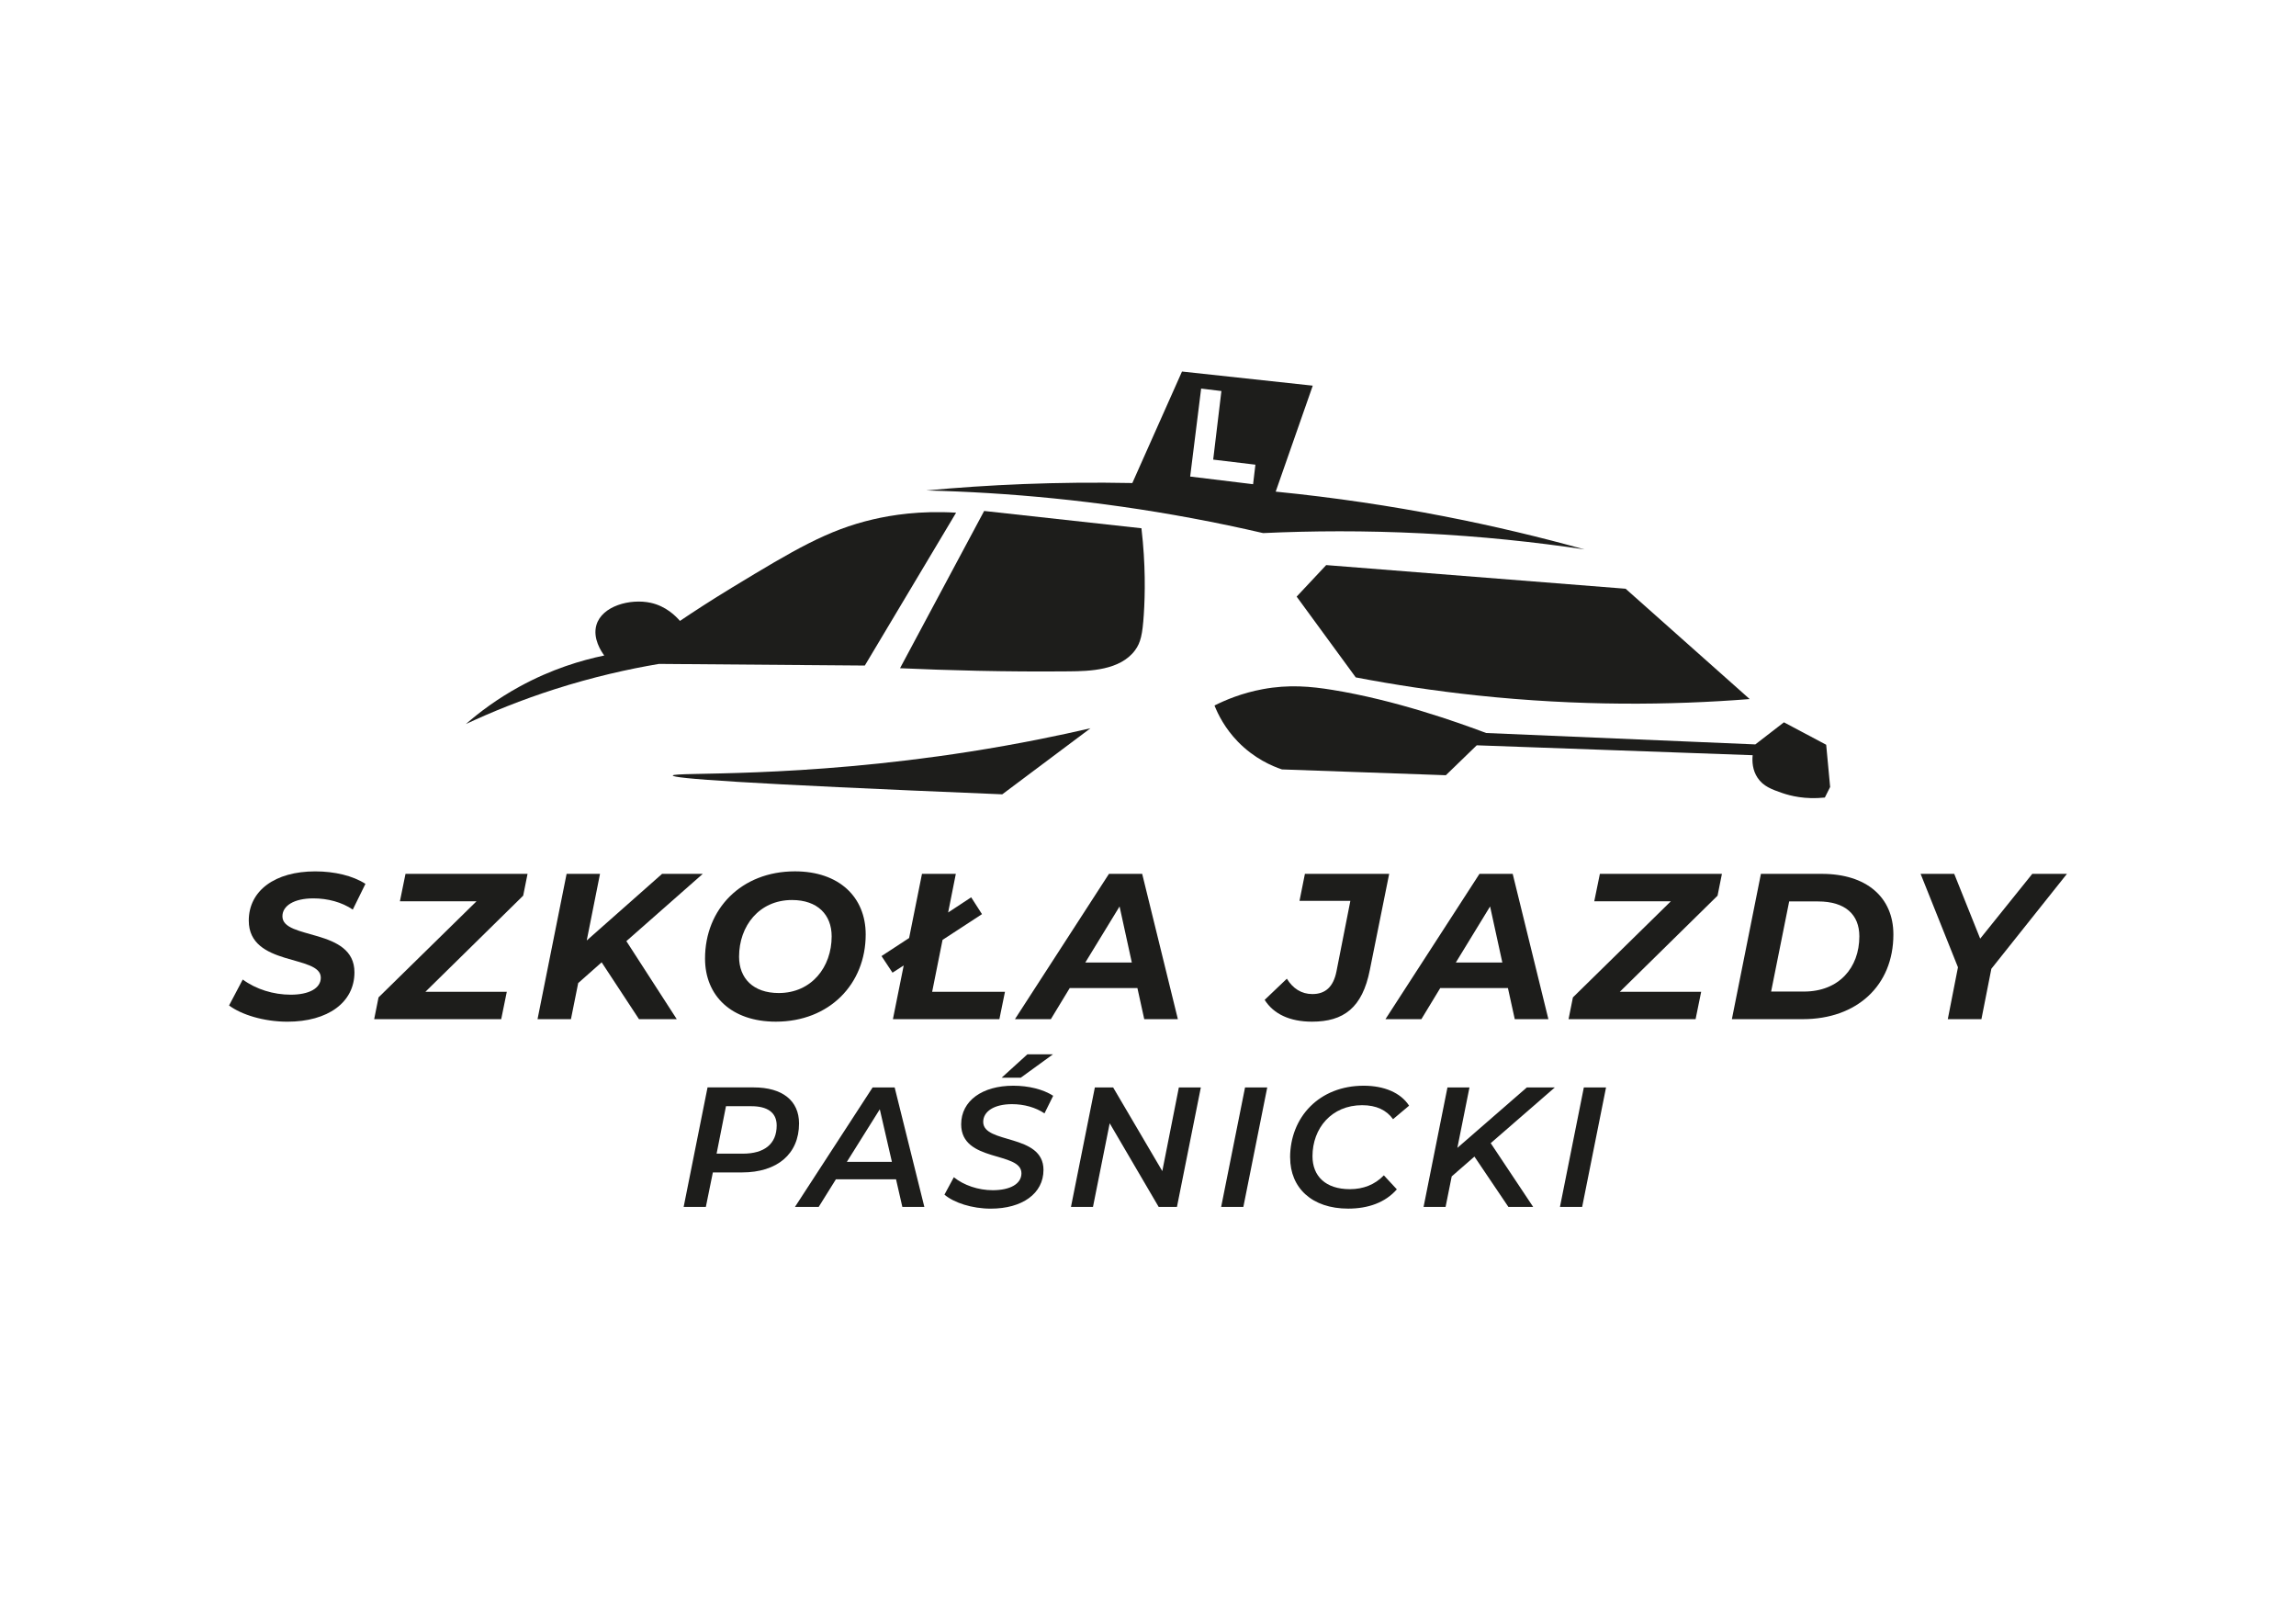
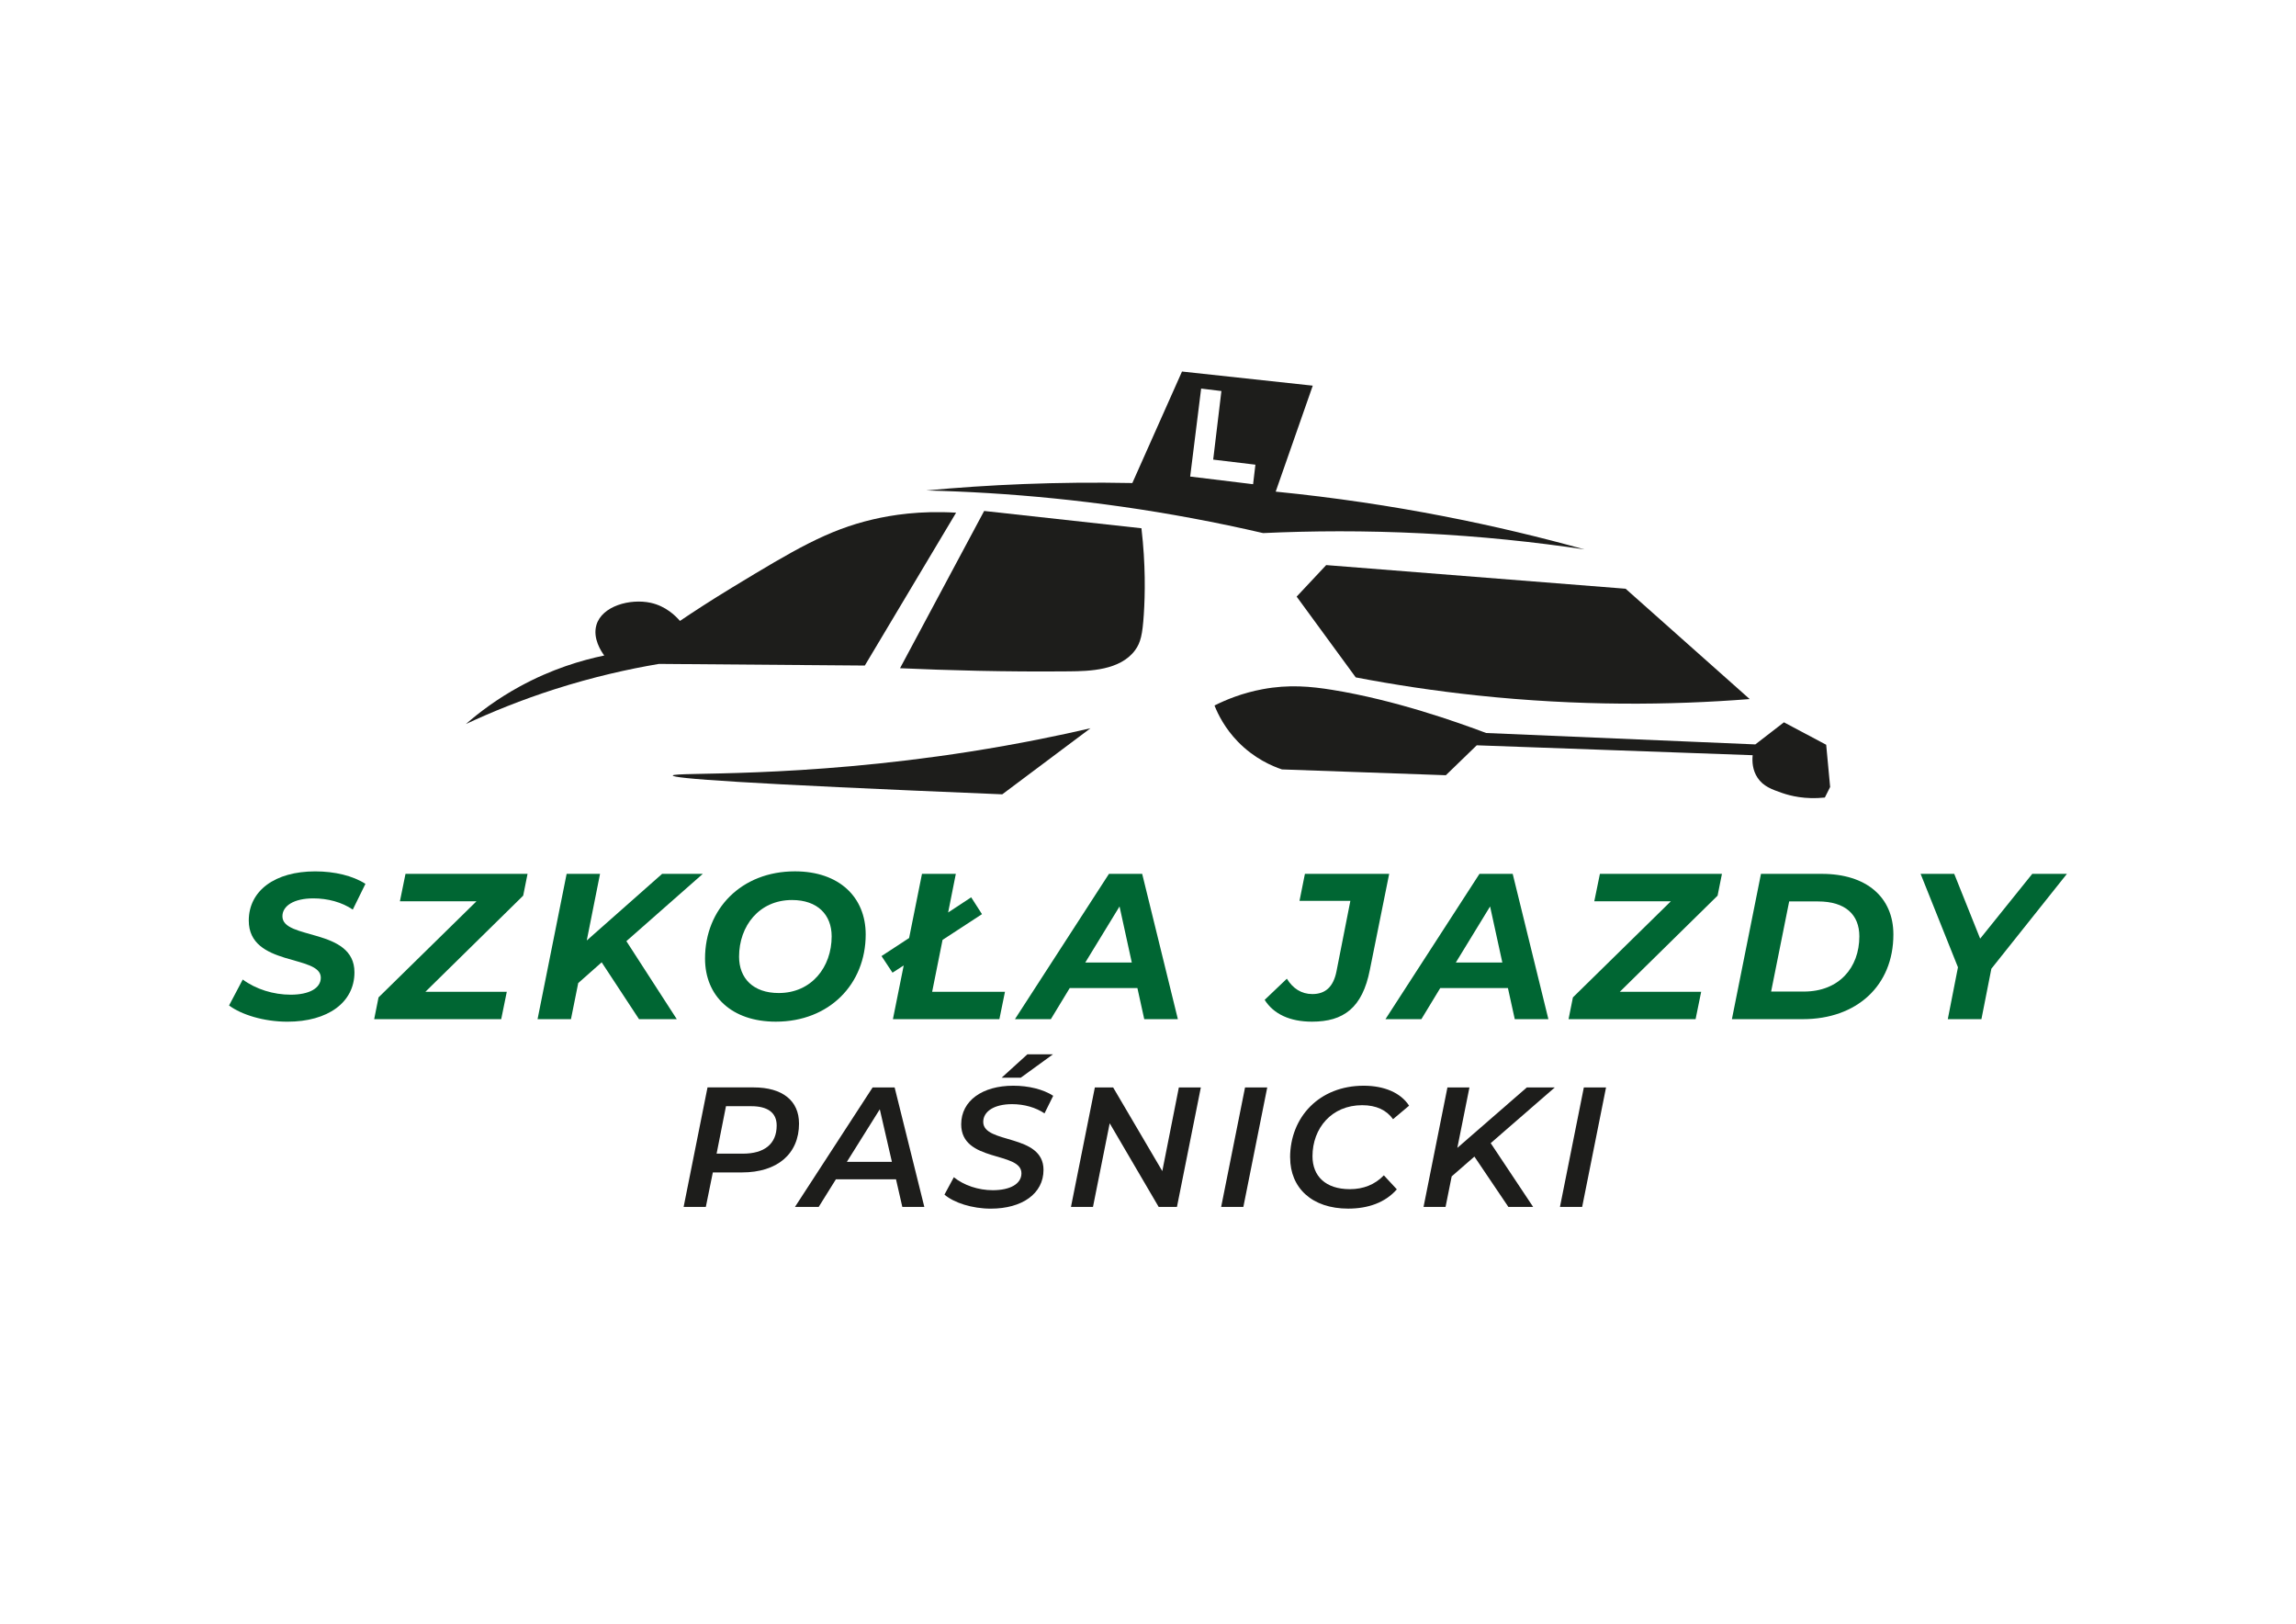
<svg xmlns="http://www.w3.org/2000/svg" id="Warstwa_1" data-name="Warstwa 1" viewBox="0 0 841.89 595.28">
  <defs>
    <style>
      .cls-1 {
        fill-rule: evenodd;
      }

      .cls-1, .cls-2 {
        fill: #1d1d1b;
+       }
+ 
+       .cls-1, .cls-2, .cls-3 {
        stroke-width: 0px;
+       }
+ 
+       .cls-3 {
+         fill: #063;
      }
    </style>
  </defs>
  <g>
-     <path class="cls-2" d="m83.99,368.62l5.02-9.51c4.87,3.58,11.26,5.56,17.58,5.56,6.77,0,11.04-2.36,11.04-6.24,0-8.53-26.41-3.96-26.41-20.93,0-10.96,9.59-18.04,24.36-18.04,7.15,0,13.78,1.6,18.42,4.57l-4.64,9.44c-4.03-2.74-9.21-4.11-14.46-4.11-7.15,0-11.34,2.74-11.34,6.55-.08,8.75,26.41,4.19,26.41,20.55,0,11.04-9.74,18.11-24.58,18.11-8.68,0-16.9-2.59-21.39-5.94Z" />
-     <path class="cls-2" d="m191.84,328.36l-35.85,35.24h29.84l-2.05,10.05h-46.58l1.6-7.99,35.93-35.24h-28.09l2.05-10.05h44.75l-1.6,7.99Z" />
-     <path class="cls-2" d="m229.67,345.03l18.49,28.62h-13.85l-13.7-20.85-8.6,7.61-2.66,13.24h-12.25l10.66-53.28h12.25l-4.87,24.43,27.63-24.43h14.92l-28.01,24.66Z" />
-     <path class="cls-2" d="m258.52,351.42c0-18.19,13.32-31.97,32.96-31.97,16.21,0,25.95,9.44,25.95,23.14,0,18.19-13.32,31.97-32.96,31.97-16.21,0-25.95-9.44-25.95-23.14Zm46.43-8.14c0-7.92-5.17-13.32-14.54-13.32-12.03,0-19.41,9.51-19.41,20.78,0,7.92,5.18,13.32,14.54,13.32,12.03,0,19.41-9.51,19.41-20.78Z" />
-     <path class="cls-2" d="m368.5,363.6l-2.05,10.05h-39.04l3.96-19.71-4.11,2.66-4.03-6.09,10.12-6.62,4.72-23.52h12.41l-2.82,14.16,8.45-5.56,3.96,6.17-14.46,9.44-3.81,19.03h26.71Z" />
-     <path class="cls-2" d="m417.06,362.23h-24.81l-6.93,11.42h-13.17l34.48-53.28h12.18l13.09,53.28h-12.33l-2.51-11.42Zm-2.05-9.36l-4.49-20.55-12.56,20.55h17.05Z" />
-     <path class="cls-2" d="m463.72,366.57l8.14-7.76c2.21,3.58,5.33,5.63,9.36,5.63,4.72,0,7.69-2.59,8.83-8.3l5.1-25.88h-18.65l1.98-9.89h30.9l-7.08,35.16c-2.74,14-9.67,19.03-21.23,19.03-8.14,0-14.08-2.82-17.35-7.99Z" />
-     <path class="cls-2" d="m552.92,362.23h-24.81l-6.93,11.42h-13.17l34.48-53.28h12.18l13.09,53.28h-12.33l-2.51-11.42Zm-2.05-9.36l-4.49-20.55-12.56,20.55h17.05Z" />
-     <path class="cls-2" d="m629.8,328.36l-35.85,35.24h29.83l-2.05,10.05h-46.58l1.6-7.99,35.92-35.24h-28.09l2.06-10.05h44.75l-1.6,7.99Z" />
-     <path class="cls-2" d="m645.7,320.37h22.3c16.44,0,26.26,8.6,26.26,22.22,0,18.8-13.47,31.05-33.19,31.05h-26.03l10.65-53.28Zm15.76,43.15c12.79,0,20.32-8.68,20.32-20.25,0-7.92-5.1-12.79-15.15-12.79h-10.58l-6.62,33.03h12.03Z" />
-     <path class="cls-2" d="m730.19,355.15l-3.65,18.5h-12.33l3.73-19.03-13.7-34.25h12.33l9.52,23.75,19.1-23.75h12.71l-27.7,34.78Z" />
+     <path class="cls-3" d="m83.99,368.62l5.02-9.51c4.87,3.58,11.26,5.56,17.58,5.56,6.77,0,11.04-2.36,11.04-6.24,0-8.53-26.41-3.96-26.41-20.93,0-10.96,9.59-18.04,24.36-18.04,7.15,0,13.78,1.6,18.42,4.57l-4.64,9.44c-4.03-2.74-9.21-4.11-14.46-4.11-7.15,0-11.34,2.74-11.34,6.55-.08,8.75,26.41,4.19,26.41,20.55,0,11.04-9.74,18.11-24.58,18.11-8.68,0-16.9-2.59-21.39-5.94Z" />
+     <path class="cls-3" d="m191.84,328.36l-35.85,35.24h29.84l-2.05,10.05h-46.58l1.6-7.99,35.92-35.24h-28.08l2.05-10.05h44.75l-1.6,7.99Z" />
+     <path class="cls-3" d="m229.67,345.03l18.5,28.62h-13.85l-13.7-20.85-8.6,7.61-2.66,13.24h-12.25l10.66-53.28h12.25l-4.87,24.43,27.63-24.43h14.92l-28.01,24.66Z" />
+     <path class="cls-3" d="m258.52,351.42c0-18.19,13.32-31.97,32.96-31.97,16.21,0,25.95,9.44,25.95,23.14,0,18.19-13.32,31.97-32.96,31.97-16.21,0-25.95-9.44-25.95-23.14Zm46.43-8.14c0-7.92-5.18-13.32-14.54-13.32-12.03,0-19.41,9.51-19.41,20.78,0,7.92,5.18,13.32,14.54,13.32,12.03,0,19.41-9.51,19.41-20.78Z" />
+     <path class="cls-3" d="m368.5,363.6l-2.05,10.05h-39.04l3.96-19.71-4.11,2.66-4.03-6.09,10.12-6.62,4.72-23.52h12.41l-2.82,14.16,8.45-5.56,3.96,6.17-14.46,9.44-3.81,19.03h26.71Z" />
+     <path class="cls-3" d="m417.06,362.23h-24.81l-6.93,11.42h-13.17l34.48-53.28h12.18l13.09,53.28h-12.33l-2.51-11.42Zm-2.06-9.36l-4.49-20.55-12.56,20.55h17.05Z" />
+     <path class="cls-3" d="m463.72,366.57l8.14-7.76c2.21,3.58,5.33,5.63,9.36,5.63,4.72,0,7.69-2.59,8.83-8.3l5.1-25.88h-18.65l1.98-9.89h30.9l-7.08,35.16c-2.74,14-9.67,19.03-21.23,19.03-8.14,0-14.08-2.82-17.35-7.99Z" />
+     <path class="cls-3" d="m552.92,362.23h-24.81l-6.93,11.42h-13.17l34.48-53.28h12.18l13.09,53.28h-12.33l-2.51-11.42Zm-2.05-9.36l-4.49-20.55-12.56,20.55h17.05Z" />
+     <path class="cls-3" d="m629.8,328.36l-35.85,35.24h29.83l-2.05,10.05h-46.58l1.6-7.99,35.92-35.24h-28.08l2.06-10.05h44.75l-1.6,7.99Z" />
+     <path class="cls-3" d="m645.7,320.37h22.3c16.44,0,26.26,8.6,26.26,22.22,0,18.8-13.47,31.05-33.18,31.05h-26.03l10.66-53.28Zm15.76,43.15c12.79,0,20.32-8.68,20.32-20.25,0-7.92-5.1-12.79-15.15-12.79h-10.58l-6.62,33.03h12.03Z" />
+     <path class="cls-3" d="m730.19,355.15l-3.65,18.5h-12.33l3.73-19.03-13.7-34.25h12.33l9.51,23.75,19.1-23.75h12.71l-27.7,34.78Z" />
  </g>
  <g>
-     <path class="cls-2" d="m292.99,411.87c0,11.2-8.01,17.96-20.9,17.96h-10.7l-2.57,12.64h-8.14l8.76-43.81h16.9c10.58,0,16.65,4.88,16.65,13.21Zm-8.2.75c0-4.76-3.38-7.07-9.33-7.07h-9.26l-3.44,17.4h9.64c7.89,0,12.39-3.57,12.39-10.33Z" />
-     <path class="cls-2" d="m328.54,432.34h-22.03l-6.32,10.14h-8.7l28.48-43.81h8.08l10.89,43.81h-8.07l-2.32-10.14Zm-1.5-6.38l-4.44-19.28-12.08,19.28h16.52Z" />
-     <path class="cls-2" d="m346.31,437.97l3.44-6.38c3.63,2.94,8.95,4.76,14.27,4.76,6.38,0,10.52-2.32,10.52-6.2,0-8.14-22.1-3.88-22.1-17.96,0-8.64,7.76-14.15,19.09-14.15,5.63,0,10.95,1.31,14.65,3.69l-3.19,6.45c-3.25-2.19-7.51-3.38-11.89-3.38-6.63,0-10.58,2.69-10.58,6.51,0,8.2,22.1,4.19,22.1,17.59,0,8.7-7.82,14.21-19.34,14.21-6.89,0-13.52-2.19-16.96-5.13Zm30.42-51.45h9.39l-11.83,8.58h-7.01l9.45-8.58Z" />
+     <path class="cls-2" d="m292.99,411.87c0,11.2-8.01,17.96-20.91,17.96h-10.7l-2.57,12.64h-8.14l8.76-43.81h16.9c10.58,0,16.65,4.88,16.65,13.21Zm-8.2.75c0-4.76-3.38-7.07-9.33-7.07h-9.26l-3.44,17.4h9.64c7.89,0,12.39-3.57,12.39-10.33Z" />
+     <path class="cls-2" d="m328.54,432.34h-22.03l-6.32,10.14h-8.7l28.48-43.81h8.07l10.89,43.81h-8.07l-2.32-10.14Zm-1.5-6.38l-4.44-19.28-12.08,19.28h16.52Z" />
+     <path class="cls-2" d="m346.31,437.97l3.44-6.38c3.63,2.94,8.95,4.76,14.27,4.76,6.38,0,10.52-2.32,10.52-6.2,0-8.14-22.09-3.88-22.09-17.96,0-8.64,7.76-14.15,19.09-14.15,5.63,0,10.95,1.31,14.65,3.69l-3.19,6.45c-3.25-2.19-7.51-3.38-11.89-3.38-6.63,0-10.58,2.69-10.58,6.51,0,8.2,22.1,4.19,22.1,17.59,0,8.7-7.82,14.21-19.34,14.21-6.89,0-13.52-2.19-16.96-5.13Zm30.42-51.45h9.39l-11.83,8.58h-7.01l9.45-8.58Z" />
    <path class="cls-2" d="m440.32,398.67l-8.76,43.81h-6.7l-17.96-30.67-6.13,30.67h-8.07l8.76-43.81h6.7l18.03,30.67,6.07-30.67h8.07Z" />
    <path class="cls-2" d="m456.53,398.67h8.14l-8.76,43.81h-8.14l8.76-43.81Z" />
-     <path class="cls-2" d="m473.05,424.39c0-14.83,10.7-26.35,26.98-26.35,7.51,0,13.58,2.57,16.65,7.32l-5.88,4.95c-2.38-3.32-6.13-5.13-11.33-5.13-11.21,0-18.21,8.45-18.21,18.71,0,7.26,4.76,12.08,13.71,12.08,4.88,0,9.14-1.63,12.46-5.07l4.76,5.13c-4.26,4.88-10.58,7.07-17.84,7.07-13.33,0-21.28-7.64-21.28-18.71Z" />
-     <path class="cls-2" d="m546.59,419.07l15.59,23.41h-9.08l-12.46-18.46-8.33,7.26-2.25,11.2h-8.07l8.76-43.81h8.07l-4.44,22.16,25.47-22.16h10.27l-23.41,20.34-.12.06Z" />
+     <path class="cls-2" d="m473.05,424.39c0-14.83,10.7-26.35,26.98-26.35,7.51,0,13.58,2.57,16.65,7.32l-5.88,4.95c-2.38-3.32-6.13-5.13-11.33-5.13-11.2,0-18.21,8.45-18.21,18.71,0,7.26,4.76,12.08,13.71,12.08,4.88,0,9.14-1.63,12.46-5.07l4.76,5.13c-4.26,4.88-10.58,7.07-17.84,7.07-13.33,0-21.28-7.64-21.28-18.71Z" />
+     <path class="cls-2" d="m546.59,419.07l15.58,23.41h-9.08l-12.46-18.46-8.33,7.26-2.25,11.2h-8.07l8.76-43.81h8.07l-4.44,22.16,25.48-22.16h10.26l-23.41,20.34-.12.06Z" />
    <path class="cls-2" d="m580.76,398.67h8.14l-8.76,43.81h-8.14l8.76-43.81Z" />
  </g>
  <g>
    <path class="cls-1" d="m170.81,265.46c4.98-4.34,11.48-9.24,19.62-13.7,11.86-6.51,22.91-9.74,31.13-11.44-1.1-1.5-4.27-6.25-2.89-11.11,2.02-7.09,12.45-9.83,19.89-8.22,5.67,1.23,9.27,4.91,10.76,6.65,4.4-2.97,11.05-7.35,19.33-12.37,22.55-13.67,34.81-20.98,51.47-24.86,6.82-1.59,17.19-3.26,30.46-2.45-11.16,18.68-22.31,37.36-33.47,56.04-25.16-.2-50.32-.4-75.48-.6-11.34,1.91-24.25,4.81-38.2,9.27-12.3,3.94-23.2,8.38-32.64,12.79Z" />
    <path class="cls-1" d="m360.87,187.32c-10.28,19.22-20.57,38.44-30.85,57.66,17.01.76,38.46,1.38,61.99,1.15,7.43-.07,18.77-.33,24.22-7.78,2.04-2.78,2.7-5.82,3.17-12.97.5-7.55.69-18.37-.86-31.71-19.22-2.11-38.44-4.23-57.66-6.34Z" />
    <path class="cls-1" d="m596.07,215.84c-36.6-2.89-73.19-5.78-109.79-8.67-3.61,3.85-7.22,7.7-10.83,11.56,7.22,9.87,14.45,19.74,21.67,29.61,13.92,2.67,28.8,4.95,44.55,6.62,37.09,3.94,70.78,3.62,99.9,1.33-15.17-13.48-30.34-26.97-45.5-40.45Z" />
    <path class="cls-1" d="m399.87,266.99c-10.9,2.52-26.05,5.71-44.25,8.57-62.96,9.89-108.89,7.36-108.93,8.76-.02,1.01,23.58,2.92,120.82,6.89,10.78-8.07,21.57-16.15,32.35-24.22Z" />
    <path class="cls-1" d="m669.62,273.04c-5.16-2.74-10.33-5.49-15.49-8.23-3.5,2.7-6.99,5.4-10.49,8.1-32.9-1.39-65.81-2.79-98.71-4.18-10.54-3.98-33.46-12.11-56.39-15.81-7.93-1.28-15.93-2.04-25.51-.26-7.72,1.43-13.77,4.01-17.7,5.99,1.29,3.25,3.8,8.35,8.59,13.28,6.03,6.2,12.6,8.96,16.14,10.15,20.03.71,40.07,1.42,60.1,2.13,3.78-3.66,7.55-7.31,11.33-10.97,33.72,1.21,67.45,2.42,101.17,3.63-.24,2.4-.04,5.51,1.79,8.26,2.1,3.18,5.29,4.29,8.95,5.57,3.05,1.06,8.48,2.46,15.73,1.69.65-1.29,1.29-2.58,1.94-3.87-.48-5.16-.97-10.33-1.45-15.49Z" />
    <path class="cls-2" d="m467.77,180.23c4.53-12.95,9.06-25.89,13.59-38.84-15.98-1.73-31.97-3.46-47.95-5.18-6.07,13.63-12.14,27.25-18.21,40.88-27.74-.56-53.1.64-75.56,2.72,29.93.73,62.69,3.69,97.56,10.2,8.89,1.66,17.55,3.48,25.95,5.43,17.8-.83,37.33-.95,58.33.09,21.56,1.07,41.47,3.2,59.5,5.89-31.38-8.72-69.5-16.84-113.21-21.18Zm-27.34-37.77c2.48.3,4.95.6,7.43.9-1,8.38-2.01,16.76-3.01,25.14,5.16.62,10.32,1.24,15.48,1.86-.28,2.39-.57,4.77-.85,7.16-7.69-.94-15.38-1.87-23.07-2.81,1.34-10.75,2.68-21.49,4.02-32.24Z" />
  </g>
</svg>
